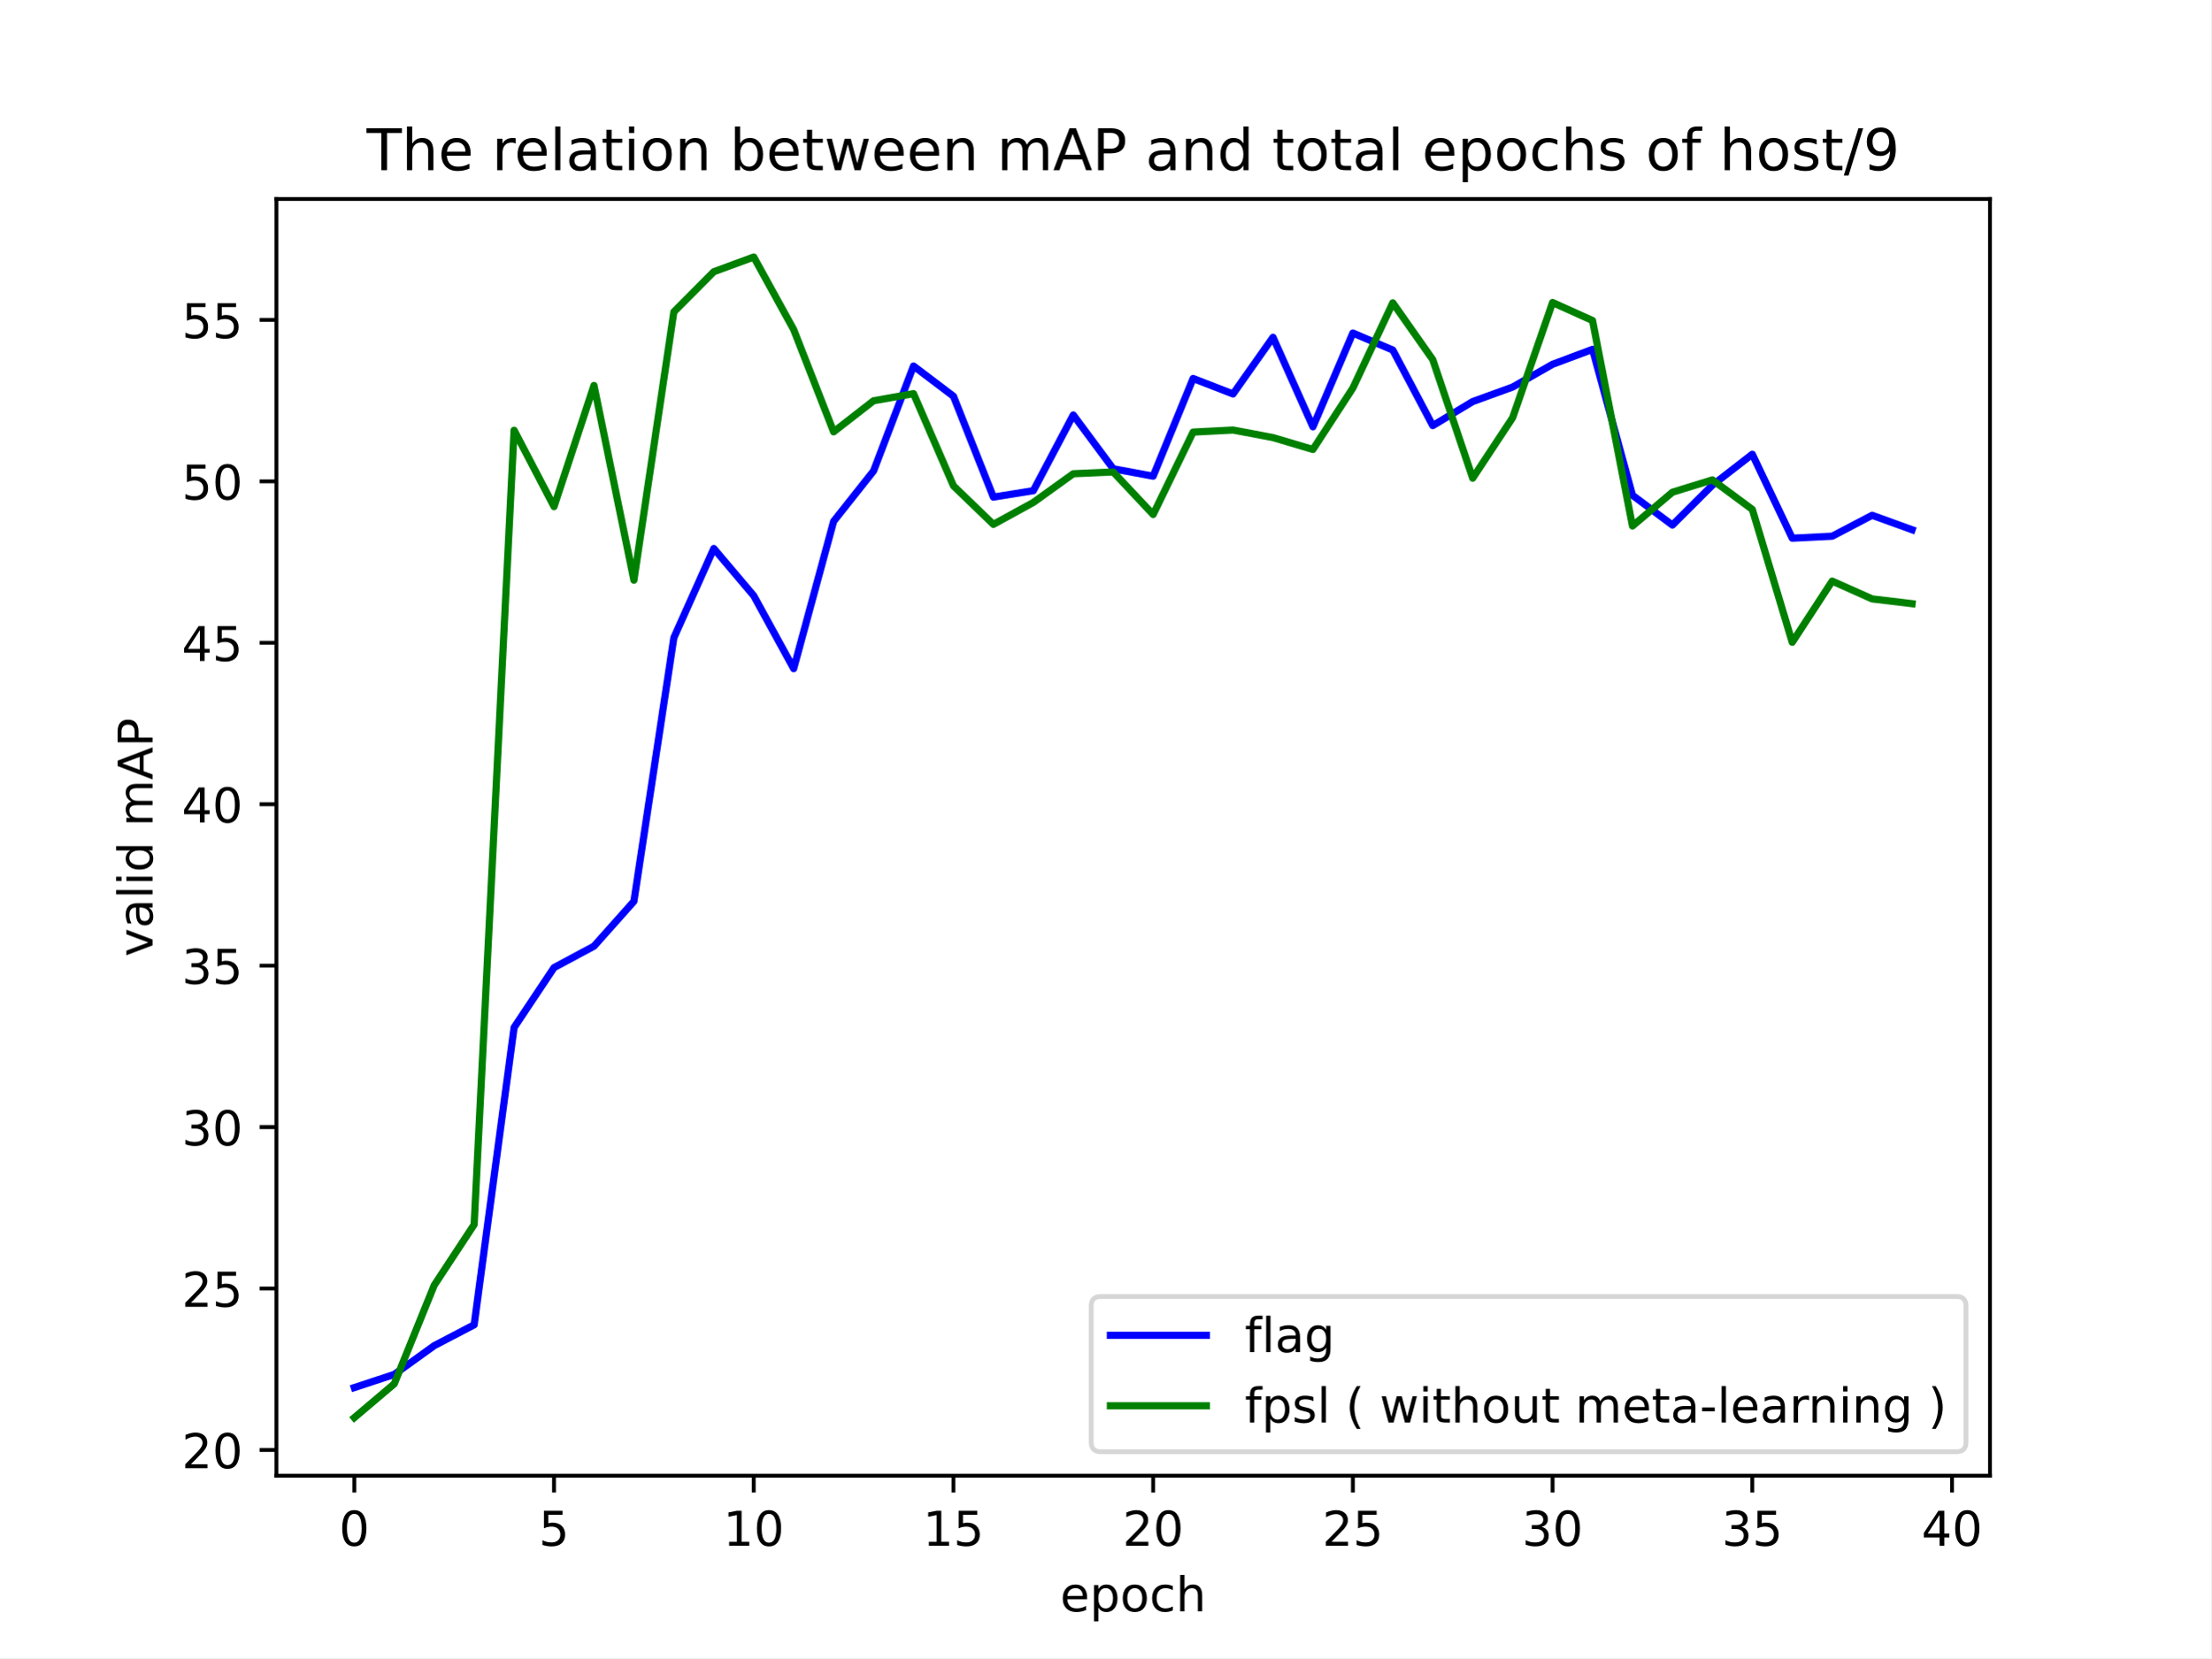
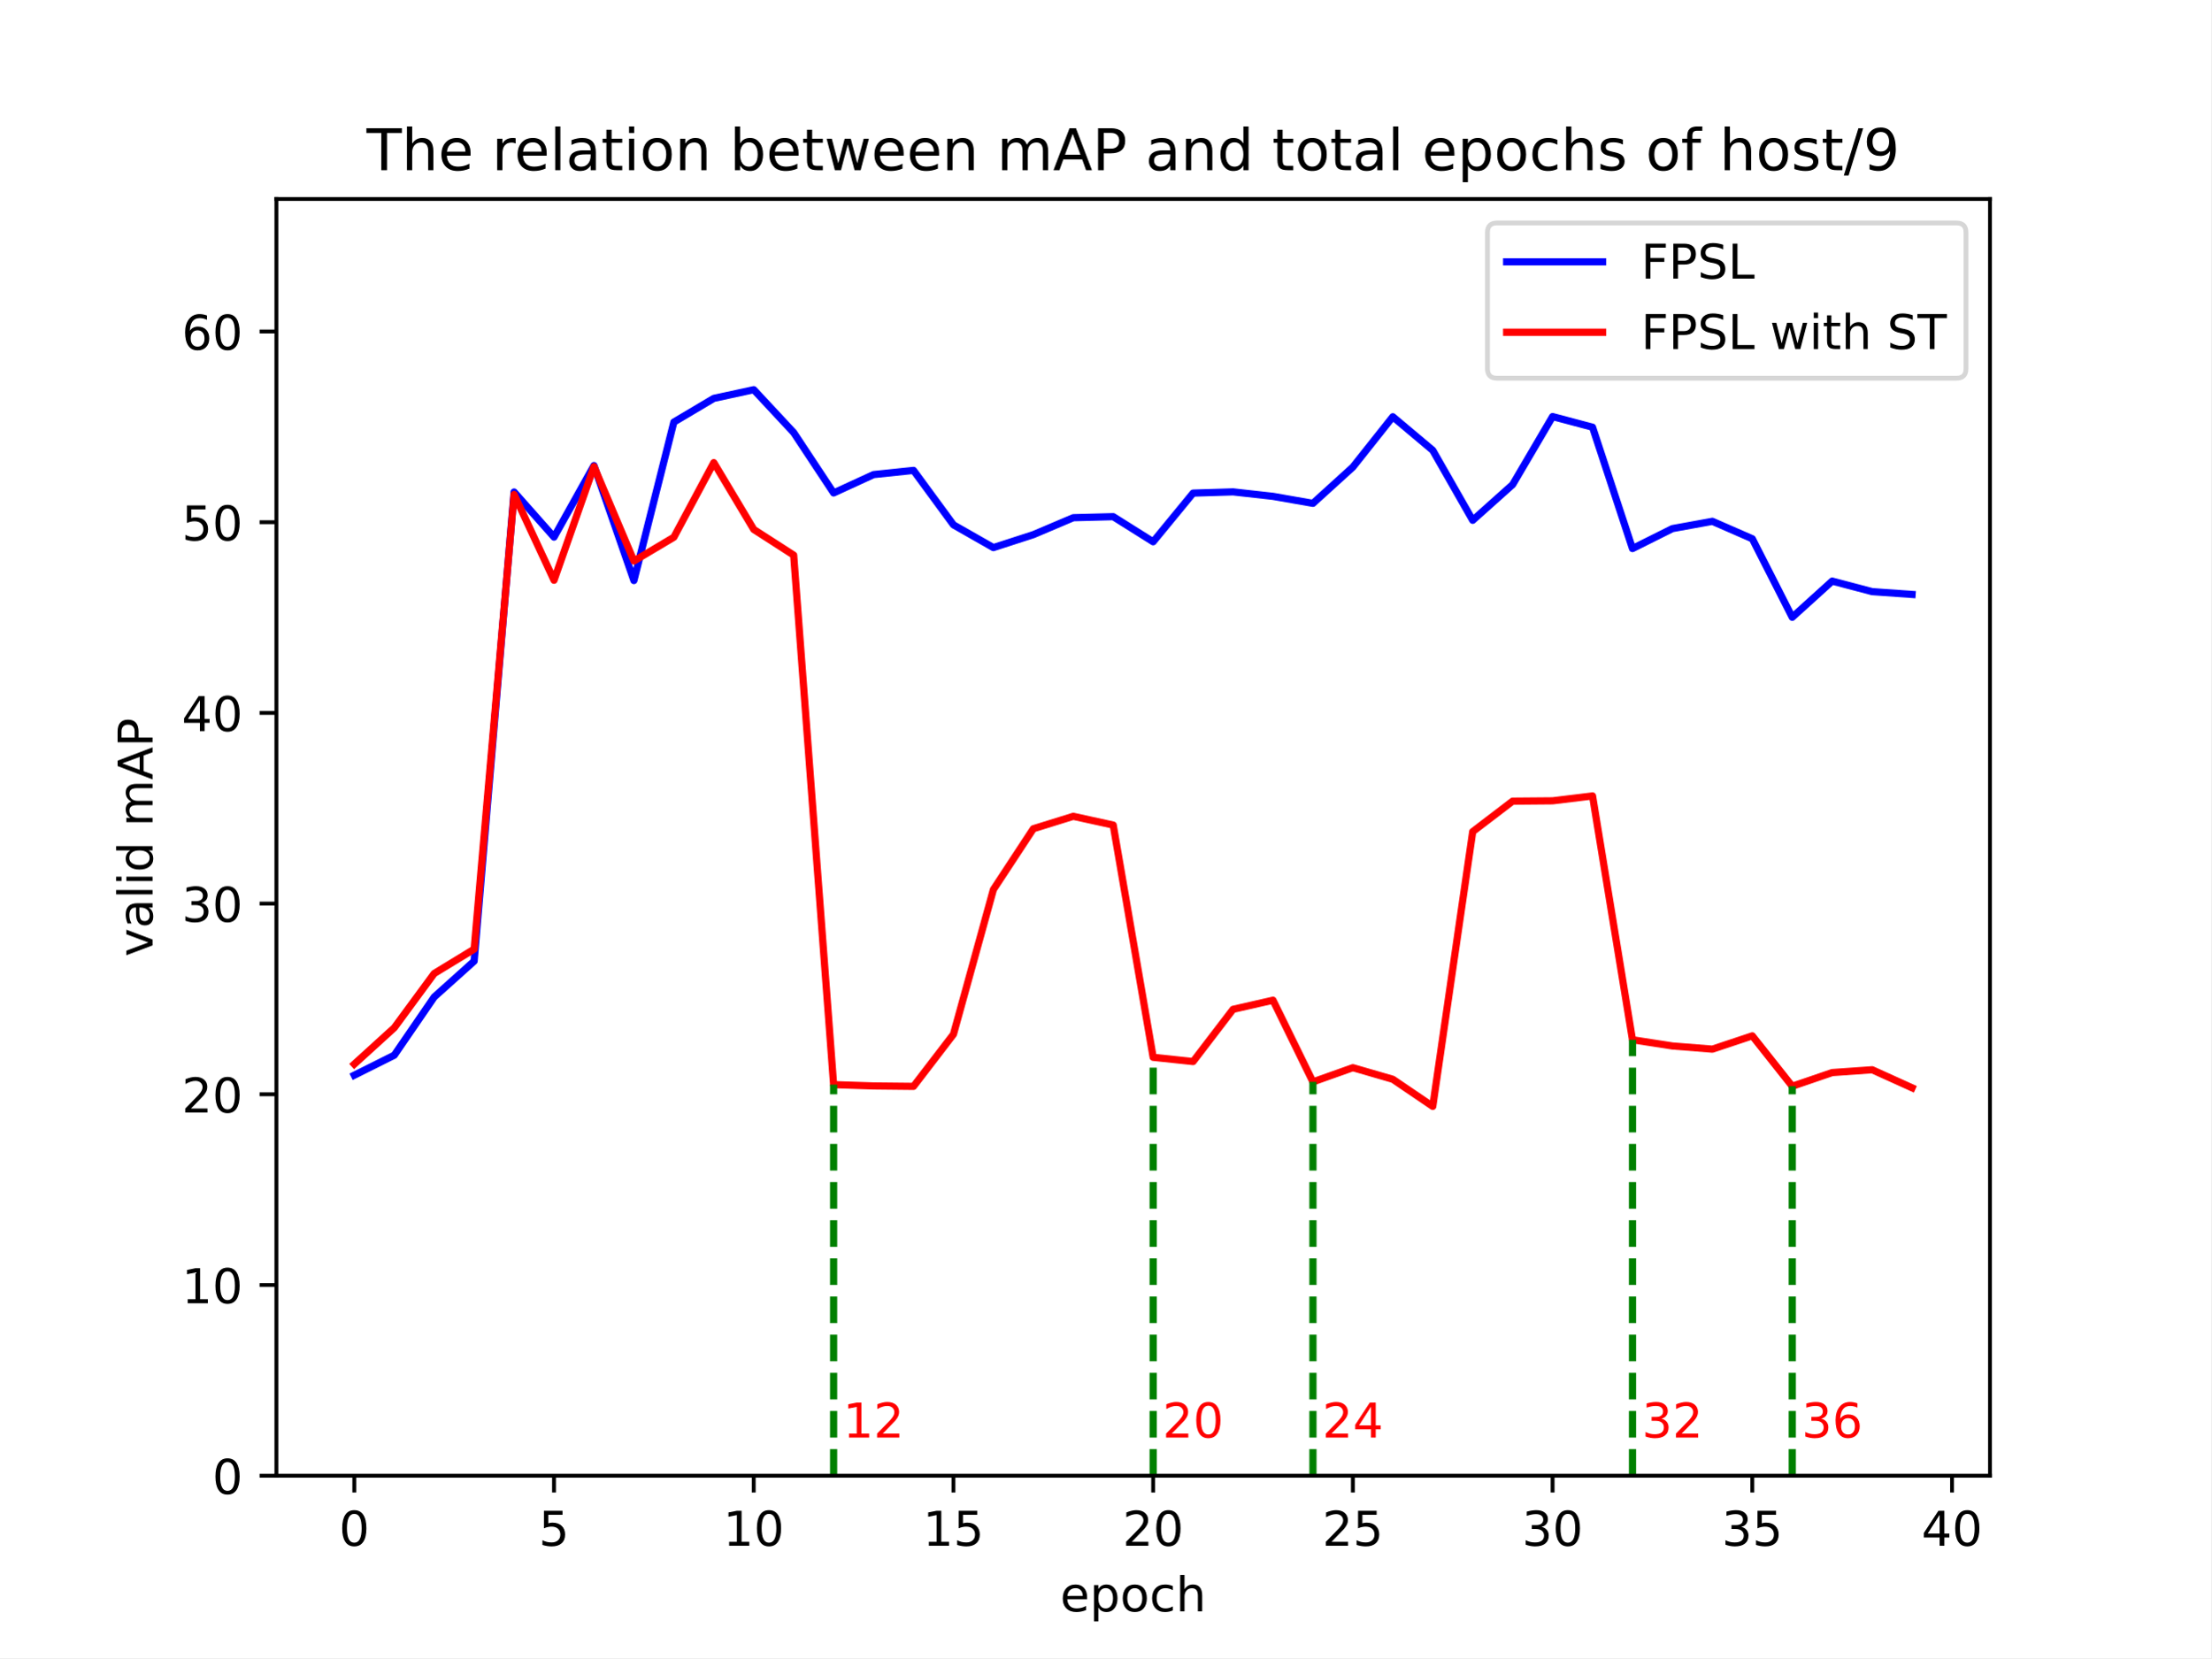
<svg xmlns="http://www.w3.org/2000/svg" xmlns:xlink="http://www.w3.org/1999/xlink" width="460.8pt" height="345.6pt" viewBox="0 0 460.8 345.6" version="1.1">
  <defs>
    <style type="text/css">*{stroke-linejoin: round; stroke-linecap: butt}</style>
  </defs>
  <g id="figure_1">
    <g id="patch_1">
      <path d="M 0 345.6  L 460.8 345.6  L 460.8 0  L 0 0  z " style="fill: #ffffff" />
    </g>
    <g id="axes_1">
      <g id="patch_2">
        <path d="M 57.6 307.584  L 414.72 307.584  L 414.72 41.472  L 57.6 41.472  z " style="fill: #ffffff" />
      </g>
      <g id="matplotlib.axis_1">
        <g id="xtick_1">
          <g id="line2d_1">
            <defs>
-               <path id="mc69b67e7b1" d="M 0 0  L 0 3.5  " style="stroke: #000000; stroke-width: 0.8" />
+               <path id="m67e0d9f62d" d="M 0 0  L 0 3.5  " style="stroke: #000000; stroke-width: 0.8" />
            </defs>
            <g>
-               <use xlink:href="#mc69b67e7b1" x="73.833" y="307.584" style="stroke: #000000; stroke-width: 0.8" />
+               <use xlink:href="#m67e0d9f62d" x="73.833" y="307.584" style="stroke: #000000; stroke-width: 0.8" />
            </g>
          </g>
          <g id="text_1">
            <g transform="translate(70.65148 322.1824) scale(0.1 -0.1)">
              <defs>
                <path id="DejaVuSans-30" d="M 2034 4250  Q 1547 4250 1301 3770  Q 1056 3291 1056 2328  Q 1056 1369 1301 889  Q 1547 409 2034 409  Q 2525 409 2770 889  Q 3016 1369 3016 2328  Q 3016 3291 2770 3770  Q 2525 4250 2034 4250  z M 2034 4750  Q 2819 4750 3233 4129  Q 3647 3509 3647 2328  Q 3647 1150 3233 529  Q 2819 -91 2034 -91  Q 1250 -91 836 529  Q 422 1150 422 2328  Q 422 3509 836 4129  Q 1250 4750 2034 4750  z " transform="scale(0.015625)" />
              </defs>
              <use xlink:href="#DejaVuSans-30" />
            </g>
          </g>
        </g>
        <g id="xtick_2">
          <g id="line2d_2">
            <g>
-               <use xlink:href="#mc69b67e7b1" x="115.455" y="307.584" style="stroke: #000000; stroke-width: 0.8" />
+               <use xlink:href="#m67e0d9f62d" x="115.455" y="307.584" style="stroke: #000000; stroke-width: 0.8" />
            </g>
          </g>
          <g id="text_2">
            <g transform="translate(112.2739 322.1824) scale(0.1 -0.1)">
              <defs>
                <path id="DejaVuSans-35" d="M 691 4666  L 3169 4666  L 3169 4134  L 1269 4134  L 1269 2991  Q 1406 3038 1543 3061  Q 1681 3084 1819 3084  Q 2600 3084 3056 2656  Q 3513 2228 3513 1497  Q 3513 744 3044 326  Q 2575 -91 1722 -91  Q 1428 -91 1123 -41  Q 819 9 494 109  L 494 744  Q 775 591 1075 516  Q 1375 441 1709 441  Q 2250 441 2565 725  Q 2881 1009 2881 1497  Q 2881 1984 2565 2268  Q 2250 2553 1709 2553  Q 1456 2553 1204 2497  Q 953 2441 691 2322  L 691 4666  z " transform="scale(0.015625)" />
              </defs>
              <use xlink:href="#DejaVuSans-35" />
            </g>
          </g>
        </g>
        <g id="xtick_3">
          <g id="line2d_3">
            <g>
-               <use xlink:href="#mc69b67e7b1" x="157.077" y="307.584" style="stroke: #000000; stroke-width: 0.8" />
+               <use xlink:href="#m67e0d9f62d" x="157.077" y="307.584" style="stroke: #000000; stroke-width: 0.8" />
            </g>
          </g>
          <g id="text_3">
            <g transform="translate(150.715 322.1824) scale(0.1 -0.1)">
              <defs>
                <path id="DejaVuSans-31" d="M 794 531  L 1825 531  L 1825 4091  L 703 3866  L 703 4441  L 1819 4666  L 2450 4666  L 2450 531  L 3481 531  L 3481 0  L 794 0  L 794 531  z " transform="scale(0.015625)" />
              </defs>
              <use xlink:href="#DejaVuSans-31" />
              <use xlink:href="#DejaVuSans-30" x="63.623" />
            </g>
          </g>
        </g>
        <g id="xtick_4">
          <g id="line2d_4">
            <g>
-               <use xlink:href="#mc69b67e7b1" x="198.7" y="307.584" style="stroke: #000000; stroke-width: 0.8" />
+               <use xlink:href="#m67e0d9f62d" x="198.7" y="307.584" style="stroke: #000000; stroke-width: 0.8" />
            </g>
          </g>
          <g id="text_4">
            <g transform="translate(192.3374 322.1824) scale(0.1 -0.1)">
              <use xlink:href="#DejaVuSans-31" />
              <use xlink:href="#DejaVuSans-35" x="63.623" />
            </g>
          </g>
        </g>
        <g id="xtick_5">
          <g id="line2d_5">
            <g>
-               <use xlink:href="#mc69b67e7b1" x="240.322" y="307.584" style="stroke: #000000; stroke-width: 0.8" />
+               <use xlink:href="#m67e0d9f62d" x="240.322" y="307.584" style="stroke: #000000; stroke-width: 0.8" />
            </g>
          </g>
          <g id="text_5">
            <g transform="translate(233.9597 322.1824) scale(0.1 -0.1)">
              <defs>
                <path id="DejaVuSans-32" d="M 1228 531  L 3431 531  L 3431 0  L 469 0  L 469 531  Q 828 903 1448 1529  Q 2069 2156 2228 2338  Q 2531 2678 2651 2914  Q 2772 3150 2772 3378  Q 2772 3750 2511 3984  Q 2250 4219 1831 4219  Q 1534 4219 1204 4116  Q 875 4013 500 3803  L 500 4441  Q 881 4594 1212 4672  Q 1544 4750 1819 4750  Q 2544 4750 2975 4387  Q 3406 4025 3406 3419  Q 3406 3131 3298 2873  Q 3191 2616 2906 2266  Q 2828 2175 2409 1742  Q 1991 1309 1228 531  z " transform="scale(0.015625)" />
              </defs>
              <use xlink:href="#DejaVuSans-32" />
              <use xlink:href="#DejaVuSans-30" x="63.623" />
            </g>
          </g>
        </g>
        <g id="xtick_6">
          <g id="line2d_6">
            <g>
-               <use xlink:href="#mc69b67e7b1" x="281.945" y="307.584" style="stroke: #000000; stroke-width: 0.8" />
+               <use xlink:href="#m67e0d9f62d" x="281.945" y="307.584" style="stroke: #000000; stroke-width: 0.8" />
            </g>
          </g>
          <g id="text_6">
            <g transform="translate(275.5821 322.1824) scale(0.1 -0.1)">
              <use xlink:href="#DejaVuSans-32" />
              <use xlink:href="#DejaVuSans-35" x="63.623" />
            </g>
          </g>
        </g>
        <g id="xtick_7">
          <g id="line2d_7">
            <g>
-               <use xlink:href="#mc69b67e7b1" x="323.567" y="307.584" style="stroke: #000000; stroke-width: 0.8" />
+               <use xlink:href="#m67e0d9f62d" x="323.567" y="307.584" style="stroke: #000000; stroke-width: 0.8" />
            </g>
          </g>
          <g id="text_7">
            <g transform="translate(317.2045 322.1824) scale(0.1 -0.1)">
              <defs>
                <path id="DejaVuSans-33" d="M 2597 2516  Q 3050 2419 3304 2112  Q 3559 1806 3559 1356  Q 3559 666 3084 287  Q 2609 -91 1734 -91  Q 1441 -91 1130 -33  Q 819 25 488 141  L 488 750  Q 750 597 1062 519  Q 1375 441 1716 441  Q 2309 441 2620 675  Q 2931 909 2931 1356  Q 2931 1769 2642 2001  Q 2353 2234 1838 2234  L 1294 2234  L 1294 2753  L 1863 2753  Q 2328 2753 2575 2939  Q 2822 3125 2822 3475  Q 2822 3834 2567 4026  Q 2313 4219 1838 4219  Q 1578 4219 1281 4162  Q 984 4106 628 3988  L 628 4550  Q 988 4650 1302 4700  Q 1616 4750 1894 4750  Q 2613 4750 3031 4423  Q 3450 4097 3450 3541  Q 3450 3153 3228 2886  Q 3006 2619 2597 2516  z " transform="scale(0.015625)" />
              </defs>
              <use xlink:href="#DejaVuSans-33" />
              <use xlink:href="#DejaVuSans-30" x="63.623" />
            </g>
          </g>
        </g>
        <g id="xtick_8">
          <g id="line2d_8">
            <g>
-               <use xlink:href="#mc69b67e7b1" x="365.189" y="307.584" style="stroke: #000000; stroke-width: 0.8" />
+               <use xlink:href="#m67e0d9f62d" x="365.189" y="307.584" style="stroke: #000000; stroke-width: 0.8" />
            </g>
          </g>
          <g id="text_8">
            <g transform="translate(358.8269 322.1824) scale(0.1 -0.1)">
              <use xlink:href="#DejaVuSans-33" />
              <use xlink:href="#DejaVuSans-35" x="63.623" />
            </g>
          </g>
        </g>
        <g id="xtick_9">
          <g id="line2d_9">
            <g>
-               <use xlink:href="#mc69b67e7b1" x="406.812" y="307.584" style="stroke: #000000; stroke-width: 0.8" />
+               <use xlink:href="#m67e0d9f62d" x="406.812" y="307.584" style="stroke: #000000; stroke-width: 0.8" />
            </g>
          </g>
          <g id="text_9">
            <g transform="translate(400.4492 322.1824) scale(0.1 -0.1)">
              <defs>
                <path id="DejaVuSans-34" d="M 2419 4116  L 825 1625  L 2419 1625  L 2419 4116  z M 2253 4666  L 3047 4666  L 3047 1625  L 3713 1625  L 3713 1100  L 3047 1100  L 3047 0  L 2419 0  L 2419 1100  L 313 1100  L 313 1709  L 2253 4666  z " transform="scale(0.015625)" />
              </defs>
              <use xlink:href="#DejaVuSans-34" />
              <use xlink:href="#DejaVuSans-30" x="63.623" />
            </g>
          </g>
        </g>
        <g id="text_10">
          <g transform="translate(220.9319 335.8606) scale(0.1 -0.1)">
            <defs>
              <path id="DejaVuSans-65" d="M 3597 1894  L 3597 1613  L 953 1613  Q 991 1019 1311 708  Q 1631 397 2203 397  Q 2534 397 2845 478  Q 3156 559 3463 722  L 3463 178  Q 3153 47 2828 -22  Q 2503 -91 2169 -91  Q 1331 -91 842 396  Q 353 884 353 1716  Q 353 2575 817 3079  Q 1281 3584 2069 3584  Q 2775 3584 3186 3129  Q 3597 2675 3597 1894  z M 3022 2063  Q 3016 2534 2758 2815  Q 2500 3097 2075 3097  Q 1594 3097 1305 2825  Q 1016 2553 972 2059  L 3022 2063  z " transform="scale(0.015625)" />
              <path id="DejaVuSans-70" d="M 1159 525  L 1159 -1331  L 581 -1331  L 581 3500  L 1159 3500  L 1159 2969  Q 1341 3281 1617 3432  Q 1894 3584 2278 3584  Q 2916 3584 3314 3078  Q 3713 2572 3713 1747  Q 3713 922 3314 415  Q 2916 -91 2278 -91  Q 1894 -91 1617 61  Q 1341 213 1159 525  z M 3116 1747  Q 3116 2381 2855 2742  Q 2594 3103 2138 3103  Q 1681 3103 1420 2742  Q 1159 2381 1159 1747  Q 1159 1113 1420 752  Q 1681 391 2138 391  Q 2594 391 2855 752  Q 3116 1113 3116 1747  z " transform="scale(0.015625)" />
              <path id="DejaVuSans-6f" d="M 1959 3097  Q 1497 3097 1228 2736  Q 959 2375 959 1747  Q 959 1119 1226 758  Q 1494 397 1959 397  Q 2419 397 2687 759  Q 2956 1122 2956 1747  Q 2956 2369 2687 2733  Q 2419 3097 1959 3097  z M 1959 3584  Q 2709 3584 3137 3096  Q 3566 2609 3566 1747  Q 3566 888 3137 398  Q 2709 -91 1959 -91  Q 1206 -91 779 398  Q 353 888 353 1747  Q 353 2609 779 3096  Q 1206 3584 1959 3584  z " transform="scale(0.015625)" />
              <path id="DejaVuSans-63" d="M 3122 3366  L 3122 2828  Q 2878 2963 2633 3030  Q 2388 3097 2138 3097  Q 1578 3097 1268 2742  Q 959 2388 959 1747  Q 959 1106 1268 751  Q 1578 397 2138 397  Q 2388 397 2633 464  Q 2878 531 3122 666  L 3122 134  Q 2881 22 2623 -34  Q 2366 -91 2075 -91  Q 1284 -91 818 406  Q 353 903 353 1747  Q 353 2603 823 3093  Q 1294 3584 2113 3584  Q 2378 3584 2631 3529  Q 2884 3475 3122 3366  z " transform="scale(0.015625)" />
              <path id="DejaVuSans-68" d="M 3513 2113  L 3513 0  L 2938 0  L 2938 2094  Q 2938 2591 2744 2837  Q 2550 3084 2163 3084  Q 1697 3084 1428 2787  Q 1159 2491 1159 1978  L 1159 0  L 581 0  L 581 4863  L 1159 4863  L 1159 2956  Q 1366 3272 1645 3428  Q 1925 3584 2291 3584  Q 2894 3584 3203 3211  Q 3513 2838 3513 2113  z " transform="scale(0.015625)" />
            </defs>
            <use xlink:href="#DejaVuSans-65" />
            <use xlink:href="#DejaVuSans-70" x="61.523" />
            <use xlink:href="#DejaVuSans-6f" x="125" />
            <use xlink:href="#DejaVuSans-63" x="186.182" />
            <use xlink:href="#DejaVuSans-68" x="241.162" />
          </g>
        </g>
      </g>
      <g id="matplotlib.axis_2">
        <g id="ytick_1">
          <g id="line2d_10">
            <defs>
-               <path id="mb74176e885" d="M 0 0  L -3.5 0  " style="stroke: #000000; stroke-width: 0.8" />
+               <path id="mbf04da2de9" d="M 0 0  L -3.5 0  " style="stroke: #000000; stroke-width: 0.8" />
            </defs>
            <g>
-               <use xlink:href="#mb74176e885" x="57.6" y="302.222" style="stroke: #000000; stroke-width: 0.8" />
+               <use xlink:href="#mbf04da2de9" x="57.6" y="307.584" style="stroke: #000000; stroke-width: 0.8" />
            </g>
          </g>
          <g id="text_11">
-             <g transform="translate(37.875 306.021) scale(0.1 -0.1)">
-               <use xlink:href="#DejaVuSans-32" />
-               <use xlink:href="#DejaVuSans-30" x="63.623" />
+             <g transform="translate(44.2375 311.3832) scale(0.1 -0.1)">
+               <use xlink:href="#DejaVuSans-30" />
            </g>
          </g>
        </g>
        <g id="ytick_2">
          <g id="line2d_11">
            <g>
-               <use xlink:href="#mb74176e885" x="57.6" y="268.572" style="stroke: #000000; stroke-width: 0.8" />
+               <use xlink:href="#mbf04da2de9" x="57.6" y="267.834" style="stroke: #000000; stroke-width: 0.8" />
            </g>
          </g>
          <g id="text_12">
-             <g transform="translate(37.875 272.371) scale(0.1 -0.1)">
-               <use xlink:href="#DejaVuSans-32" />
-               <use xlink:href="#DejaVuSans-35" x="63.623" />
+             <g transform="translate(37.875 271.6336) scale(0.1 -0.1)">
+               <use xlink:href="#DejaVuSans-31" />
+               <use xlink:href="#DejaVuSans-30" x="63.623" />
            </g>
          </g>
        </g>
        <g id="ytick_3">
          <g id="line2d_12">
            <g>
-               <use xlink:href="#mb74176e885" x="57.6" y="234.922" style="stroke: #000000; stroke-width: 0.8" />
+               <use xlink:href="#mbf04da2de9" x="57.6" y="228.085" style="stroke: #000000; stroke-width: 0.8" />
            </g>
          </g>
          <g id="text_13">
-             <g transform="translate(37.875 238.721) scale(0.1 -0.1)">
-               <use xlink:href="#DejaVuSans-33" />
+             <g transform="translate(37.875 231.884) scale(0.1 -0.1)">
+               <use xlink:href="#DejaVuSans-32" />
              <use xlink:href="#DejaVuSans-30" x="63.623" />
            </g>
          </g>
        </g>
        <g id="ytick_4">
          <g id="line2d_13">
            <g>
-               <use xlink:href="#mb74176e885" x="57.6" y="201.272" style="stroke: #000000; stroke-width: 0.8" />
+               <use xlink:href="#mbf04da2de9" x="57.6" y="188.335" style="stroke: #000000; stroke-width: 0.8" />
            </g>
          </g>
          <g id="text_14">
-             <g transform="translate(37.875 205.0709) scale(0.1 -0.1)">
+             <g transform="translate(37.875 192.1344) scale(0.1 -0.1)">
              <use xlink:href="#DejaVuSans-33" />
-               <use xlink:href="#DejaVuSans-35" x="63.623" />
+               <use xlink:href="#DejaVuSans-30" x="63.623" />
            </g>
          </g>
        </g>
        <g id="ytick_5">
          <g id="line2d_14">
            <g>
-               <use xlink:href="#mb74176e885" x="57.6" y="167.622" style="stroke: #000000; stroke-width: 0.8" />
+               <use xlink:href="#mbf04da2de9" x="57.6" y="148.586" style="stroke: #000000; stroke-width: 0.8" />
            </g>
          </g>
          <g id="text_15">
-             <g transform="translate(37.875 171.4209) scale(0.1 -0.1)">
+             <g transform="translate(37.875 152.3847) scale(0.1 -0.1)">
              <use xlink:href="#DejaVuSans-34" />
              <use xlink:href="#DejaVuSans-30" x="63.623" />
            </g>
          </g>
        </g>
        <g id="ytick_6">
          <g id="line2d_15">
            <g>
-               <use xlink:href="#mb74176e885" x="57.6" y="133.972" style="stroke: #000000; stroke-width: 0.8" />
+               <use xlink:href="#mbf04da2de9" x="57.6" y="108.836" style="stroke: #000000; stroke-width: 0.8" />
            </g>
          </g>
          <g id="text_16">
-             <g transform="translate(37.875 137.7709) scale(0.1 -0.1)">
-               <use xlink:href="#DejaVuSans-34" />
-               <use xlink:href="#DejaVuSans-35" x="63.623" />
+             <g transform="translate(37.875 112.6351) scale(0.1 -0.1)">
+               <use xlink:href="#DejaVuSans-35" />
+               <use xlink:href="#DejaVuSans-30" x="63.623" />
            </g>
          </g>
        </g>
        <g id="ytick_7">
          <g id="line2d_16">
            <g>
-               <use xlink:href="#mb74176e885" x="57.6" y="100.322" style="stroke: #000000; stroke-width: 0.8" />
+               <use xlink:href="#mbf04da2de9" x="57.6" y="69.086" style="stroke: #000000; stroke-width: 0.8" />
            </g>
          </g>
          <g id="text_17">
-             <g transform="translate(37.875 104.1209) scale(0.1 -0.1)">
-               <use xlink:href="#DejaVuSans-35" />
-               <use xlink:href="#DejaVuSans-30" x="63.623" />
-             </g>
-           </g>
-         </g>
-         <g id="ytick_8">
-           <g id="line2d_17">
-             <g>
-               <use xlink:href="#mb74176e885" x="57.6" y="66.672" style="stroke: #000000; stroke-width: 0.8" />
-             </g>
-           </g>
-           <g id="text_18">
-             <g transform="translate(37.875 70.47088) scale(0.1 -0.1)">
-               <use xlink:href="#DejaVuSans-35" />
-               <use xlink:href="#DejaVuSans-35" x="63.623" />
-             </g>
-           </g>
-         </g>
-         <g id="text_19">
+             <g transform="translate(37.875 72.88549) scale(0.1 -0.1)">
+               <defs>
+                 <path id="DejaVuSans-36" d="M 2113 2584  Q 1688 2584 1439 2293  Q 1191 2003 1191 1497  Q 1191 994 1439 701  Q 1688 409 2113 409  Q 2538 409 2786 701  Q 3034 994 3034 1497  Q 3034 2003 2786 2293  Q 2538 2584 2113 2584  z M 3366 4563  L 3366 3988  Q 3128 4100 2886 4159  Q 2644 4219 2406 4219  Q 1781 4219 1451 3797  Q 1122 3375 1075 2522  Q 1259 2794 1537 2939  Q 1816 3084 2150 3084  Q 2853 3084 3261 2657  Q 3669 2231 3669 1497  Q 3669 778 3244 343  Q 2819 -91 2113 -91  Q 1303 -91 875 529  Q 447 1150 447 2328  Q 447 3434 972 4092  Q 1497 4750 2381 4750  Q 2619 4750 2861 4703  Q 3103 4656 3366 4563  z " transform="scale(0.015625)" />
+               </defs>
+               <use xlink:href="#DejaVuSans-36" />
+               <use xlink:href="#DejaVuSans-30" x="63.623" />
+             </g>
+           </g>
+         </g>
+         <g id="text_18">
          <g transform="translate(31.79531 199.3983) rotate(-90) scale(0.1 -0.1)">
            <defs>
              <path id="DejaVuSans-76" d="M 191 3500  L 800 3500  L 1894 563  L 2988 3500  L 3597 3500  L 2284 0  L 1503 0  L 191 3500  z " transform="scale(0.015625)" />
              <path id="DejaVuSans-61" d="M 2194 1759  Q 1497 1759 1228 1600  Q 959 1441 959 1056  Q 959 750 1161 570  Q 1363 391 1709 391  Q 2188 391 2477 730  Q 2766 1069 2766 1631  L 2766 1759  L 2194 1759  z M 3341 1997  L 3341 0  L 2766 0  L 2766 531  Q 2569 213 2275 61  Q 1981 -91 1556 -91  Q 1019 -91 701 211  Q 384 513 384 1019  Q 384 1609 779 1909  Q 1175 2209 1959 2209  L 2766 2209  L 2766 2266  Q 2766 2663 2505 2880  Q 2244 3097 1772 3097  Q 1472 3097 1187 3025  Q 903 2953 641 2809  L 641 3341  Q 956 3463 1253 3523  Q 1550 3584 1831 3584  Q 2591 3584 2966 3190  Q 3341 2797 3341 1997  z " transform="scale(0.015625)" />
              <path id="DejaVuSans-6c" d="M 603 4863  L 1178 4863  L 1178 0  L 603 0  L 603 4863  z " transform="scale(0.015625)" />
              <path id="DejaVuSans-69" d="M 603 3500  L 1178 3500  L 1178 0  L 603 0  L 603 3500  z M 603 4863  L 1178 4863  L 1178 4134  L 603 4134  L 603 4863  z " transform="scale(0.015625)" />
              <path id="DejaVuSans-64" d="M 2906 2969  L 2906 4863  L 3481 4863  L 3481 0  L 2906 0  L 2906 525  Q 2725 213 2448 61  Q 2172 -91 1784 -91  Q 1150 -91 751 415  Q 353 922 353 1747  Q 353 2572 751 3078  Q 1150 3584 1784 3584  Q 2172 3584 2448 3432  Q 2725 3281 2906 2969  z M 947 1747  Q 947 1113 1208 752  Q 1469 391 1925 391  Q 2381 391 2643 752  Q 2906 1113 2906 1747  Q 2906 2381 2643 2742  Q 2381 3103 1925 3103  Q 1469 3103 1208 2742  Q 947 2381 947 1747  z " transform="scale(0.015625)" />
              <path id="DejaVuSans-20" transform="scale(0.015625)" />
              <path id="DejaVuSans-6d" d="M 3328 2828  Q 3544 3216 3844 3400  Q 4144 3584 4550 3584  Q 5097 3584 5394 3201  Q 5691 2819 5691 2113  L 5691 0  L 5113 0  L 5113 2094  Q 5113 2597 4934 2840  Q 4756 3084 4391 3084  Q 3944 3084 3684 2787  Q 3425 2491 3425 1978  L 3425 0  L 2847 0  L 2847 2094  Q 2847 2600 2669 2842  Q 2491 3084 2119 3084  Q 1678 3084 1418 2786  Q 1159 2488 1159 1978  L 1159 0  L 581 0  L 581 3500  L 1159 3500  L 1159 2956  Q 1356 3278 1631 3431  Q 1906 3584 2284 3584  Q 2666 3584 2933 3390  Q 3200 3197 3328 2828  z " transform="scale(0.015625)" />
              <path id="DejaVuSans-41" d="M 2188 4044  L 1331 1722  L 3047 1722  L 2188 4044  z M 1831 4666  L 2547 4666  L 4325 0  L 3669 0  L 3244 1197  L 1141 1197  L 716 0  L 50 0  L 1831 4666  z " transform="scale(0.015625)" />
              <path id="DejaVuSans-50" d="M 1259 4147  L 1259 2394  L 2053 2394  Q 2494 2394 2734 2622  Q 2975 2850 2975 3272  Q 2975 3691 2734 3919  Q 2494 4147 2053 4147  L 1259 4147  z M 628 4666  L 2053 4666  Q 2838 4666 3239 4311  Q 3641 3956 3641 3272  Q 3641 2581 3239 2228  Q 2838 1875 2053 1875  L 1259 1875  L 1259 0  L 628 0  L 628 4666  z " transform="scale(0.015625)" />
            </defs>
            <use xlink:href="#DejaVuSans-76" />
            <use xlink:href="#DejaVuSans-61" x="59.18" />
            <use xlink:href="#DejaVuSans-6c" x="120.459" />
            <use xlink:href="#DejaVuSans-69" x="148.242" />
            <use xlink:href="#DejaVuSans-64" x="176.025" />
            <use xlink:href="#DejaVuSans-20" x="239.502" />
            <use xlink:href="#DejaVuSans-6d" x="271.289" />
            <use xlink:href="#DejaVuSans-41" x="368.701" />
            <use xlink:href="#DejaVuSans-50" x="437.109" />
          </g>
        </g>
      </g>
+       <g id="line2d_17">
+         <path d="M 73.833 224.108  L 82.157 219.943  L 90.482 207.811  L 98.806 200.335  L 107.131 102.546  L 115.455 111.945  L 123.78 97.033  L 132.104 121.004  L 140.429 87.977  L 148.753 83.031  L 157.077 81.222  L 165.402 90.157  L 173.726 102.742  L 182.051 98.915  L 190.375 98.041  L 198.7 109.391  L 207.024 114.132  L 215.349 111.435  L 223.673 107.902  L 231.998 107.686  L 240.322 112.918  L 248.647 102.776  L 256.971 102.518  L 265.296 103.45  L 273.62 104.912  L 281.945 97.352  L 290.269 86.861  L 298.594 93.856  L 306.918 108.445  L 315.243 101  L 323.567 86.823  L 331.891 89.037  L 340.216 114.333  L 348.54 110.173  L 356.865 108.657  L 365.189 112.293  L 373.514 128.652  L 381.838 121.118  L 390.163 123.311  L 398.487 123.899  " clip-path="url(#p165c74dbfa)" style="fill: none; stroke: #0000ff; stroke-width: 1.5; stroke-linecap: square" />
+       </g>
      <g id="line2d_18">
-         <path d="M 73.833 289.222  L 82.157 286.477  L 90.482 280.488  L 98.806 276.139  L 107.131 214.169  L 115.455 201.682  L 123.78 197.218  L 132.104 187.867  L 140.429 132.92  L 148.753 114.328  L 157.077 124.168  L 165.402 139.36  L 173.726 108.659  L 182.051 98.157  L 190.375 76.282  L 198.7 82.583  L 207.024 103.61  L 215.349 102.271  L 223.673 86.488  L 231.998 97.705  L 240.322 99.244  L 248.647 78.884  L 256.971 82.107  L 265.296 70.297  L 273.62 88.962  L 281.945 69.411  L 290.269 72.954  L 298.594 88.708  L 306.918 83.689  L 315.243 80.669  L 323.567 75.922  L 331.891 72.807  L 340.216 103.223  L 348.54 109.432  L 356.865 101.129  L 365.189 94.673  L 373.514 112.172  L 381.838 111.756  L 390.163 107.399  L 398.487 110.409  " clip-path="url(#pe94eba2c86)" style="fill: none; stroke: #0000ff; stroke-width: 1.5; stroke-linecap: square" />
-       </g>
-       <g id="line2d_19">
-         <path d="M 73.833 295.488  L 82.157 288.437  L 90.482 267.897  L 98.806 255.239  L 107.131 89.673  L 115.455 105.586  L 123.78 80.338  L 132.104 120.924  L 140.429 65.005  L 148.753 56.631  L 157.077 53.568  L 165.402 68.697  L 173.726 90.003  L 182.051 83.525  L 190.375 82.044  L 198.7 101.261  L 207.024 109.288  L 215.349 104.722  L 223.673 98.74  L 231.998 98.375  L 240.322 107.233  L 248.647 90.061  L 256.971 89.625  L 265.296 91.202  L 273.62 93.679  L 281.945 80.878  L 290.269 63.116  L 298.594 74.959  L 306.918 99.661  L 315.243 87.054  L 323.567 63.051  L 331.891 66.8  L 340.216 109.629  L 348.54 102.586  L 356.865 100.018  L 365.189 106.175  L 373.514 133.873  L 381.838 121.117  L 390.163 124.829  L 398.487 125.825  " clip-path="url(#pe94eba2c86)" style="fill: none; stroke: #008000; stroke-width: 1.5; stroke-linecap: square" />
+         <path d="M 73.833 221.797  L 82.157 214.225  L 90.482 202.906  L 98.806 197.836  L 107.131 103.058  L 115.455 120.94  L 123.78 97.237  L 132.104 116.929  L 140.429 111.973  L 148.753 96.423  L 157.077 110.346  L 165.402 115.706  L 173.726 226.073  L 182.051 226.345  L 190.375 226.436  L 198.7 215.58  L 207.024 185.411  L 215.349 172.732  L 223.673 170.144  L 231.998 171.968  L 240.322 220.378  L 248.647 221.261  L 256.971 210.376  L 265.296 208.477  L 273.62 225.499  L 281.945 222.54  L 290.269 224.957  L 298.594 230.61  L 306.918 173.341  L 315.243 166.983  L 323.567 166.911  L 331.891 165.899  L 340.216 216.723  L 348.54 218.014  L 356.865 218.676  L 365.189 215.904  L 373.514 226.407  L 381.838 223.559  L 390.163 222.971  L 398.487 226.739  " clip-path="url(#p165c74dbfa)" style="fill: none; stroke: #ff0000; stroke-width: 1.5; stroke-linecap: square" />
+       </g>
+       <g id="LineCollection_1">
+         <path d="M 173.726 307.584  L 173.726 226.073  " clip-path="url(#p165c74dbfa)" style="fill: none; stroke-dasharray: 5.55,2.4; stroke-dashoffset: 0; stroke: #008000; stroke-width: 1.5" />
+         <path d="M 240.322 307.584  L 240.322 220.378  " clip-path="url(#p165c74dbfa)" style="fill: none; stroke-dasharray: 5.55,2.4; stroke-dashoffset: 0; stroke: #008000; stroke-width: 1.5" />
+         <path d="M 273.62 307.584  L 273.62 225.499  " clip-path="url(#p165c74dbfa)" style="fill: none; stroke-dasharray: 5.55,2.4; stroke-dashoffset: 0; stroke: #008000; stroke-width: 1.5" />
+         <path d="M 340.216 307.584  L 340.216 216.723  " clip-path="url(#p165c74dbfa)" style="fill: none; stroke-dasharray: 5.55,2.4; stroke-dashoffset: 0; stroke: #008000; stroke-width: 1.5" />
+         <path d="M 373.514 307.584  L 373.514 226.407  " clip-path="url(#p165c74dbfa)" style="fill: none; stroke-dasharray: 5.55,2.4; stroke-dashoffset: 0; stroke: #008000; stroke-width: 1.5" />
      </g>
      <g id="patch_3">
        <path d="M 57.6 307.584  L 57.6 41.472  " style="fill: none; stroke: #000000; stroke-width: 0.8; stroke-linejoin: miter; stroke-linecap: square" />
      </g>
      <g id="patch_4">
        <path d="M 414.72 307.584  L 414.72 41.472  " style="fill: none; stroke: #000000; stroke-width: 0.8; stroke-linejoin: miter; stroke-linecap: square" />
      </g>
      <g id="patch_5">
        <path d="M 57.6 307.584  L 414.72 307.584  " style="fill: none; stroke: #000000; stroke-width: 0.8; stroke-linejoin: miter; stroke-linecap: square" />
      </g>
      <g id="patch_6">
        <path d="M 57.6 41.472  L 414.72 41.472  " style="fill: none; stroke: #000000; stroke-width: 0.8; stroke-linejoin: miter; stroke-linecap: square" />
      </g>
+       <g id="text_19">
+         <g style="fill: #ff0000" transform="translate(175.6884 299.6341) scale(0.1 -0.1)">
+           <use xlink:href="#DejaVuSans-31" />
+           <use xlink:href="#DejaVuSans-32" x="63.623" />
+         </g>
+       </g>
      <g id="text_20">
+         <g style="fill: #ff0000" transform="translate(242.2842 299.6341) scale(0.1 -0.1)">
+           <use xlink:href="#DejaVuSans-32" />
+           <use xlink:href="#DejaVuSans-30" x="63.623" />
+         </g>
+       </g>
+       <g id="text_21">
+         <g style="fill: #ff0000" transform="translate(275.5821 299.6341) scale(0.1 -0.1)">
+           <use xlink:href="#DejaVuSans-32" />
+           <use xlink:href="#DejaVuSans-34" x="63.623" />
+         </g>
+       </g>
+       <g id="text_22">
+         <g style="fill: #ff0000" transform="translate(342.1779 299.6341) scale(0.1 -0.1)">
+           <use xlink:href="#DejaVuSans-33" />
+           <use xlink:href="#DejaVuSans-32" x="63.623" />
+         </g>
+       </g>
+       <g id="text_23">
+         <g style="fill: #ff0000" transform="translate(375.4758 299.6341) scale(0.1 -0.1)">
+           <use xlink:href="#DejaVuSans-33" />
+           <use xlink:href="#DejaVuSans-36" x="63.623" />
+         </g>
+       </g>
+       <g id="text_24">
        <g transform="translate(76.39219 35.472) scale(0.12 -0.12)">
          <defs>
            <path id="DejaVuSans-54" d="M -19 4666  L 3928 4666  L 3928 4134  L 2272 4134  L 2272 0  L 1638 0  L 1638 4134  L -19 4134  L -19 4666  z " transform="scale(0.015625)" />
            <path id="DejaVuSans-72" d="M 2631 2963  Q 2534 3019 2420 3045  Q 2306 3072 2169 3072  Q 1681 3072 1420 2755  Q 1159 2438 1159 1844  L 1159 0  L 581 0  L 581 3500  L 1159 3500  L 1159 2956  Q 1341 3275 1631 3429  Q 1922 3584 2338 3584  Q 2397 3584 2469 3576  Q 2541 3569 2628 3553  L 2631 2963  z " transform="scale(0.015625)" />
            <path id="DejaVuSans-74" d="M 1172 4494  L 1172 3500  L 2356 3500  L 2356 3053  L 1172 3053  L 1172 1153  Q 1172 725 1289 603  Q 1406 481 1766 481  L 2356 481  L 2356 0  L 1766 0  Q 1100 0 847 248  Q 594 497 594 1153  L 594 3053  L 172 3053  L 172 3500  L 594 3500  L 594 4494  L 1172 4494  z " transform="scale(0.015625)" />
            <path id="DejaVuSans-6e" d="M 3513 2113  L 3513 0  L 2938 0  L 2938 2094  Q 2938 2591 2744 2837  Q 2550 3084 2163 3084  Q 1697 3084 1428 2787  Q 1159 2491 1159 1978  L 1159 0  L 581 0  L 581 3500  L 1159 3500  L 1159 2956  Q 1366 3272 1645 3428  Q 1925 3584 2291 3584  Q 2894 3584 3203 3211  Q 3513 2838 3513 2113  z " transform="scale(0.015625)" />
            <path id="DejaVuSans-62" d="M 3116 1747  Q 3116 2381 2855 2742  Q 2594 3103 2138 3103  Q 1681 3103 1420 2742  Q 1159 2381 1159 1747  Q 1159 1113 1420 752  Q 1681 391 2138 391  Q 2594 391 2855 752  Q 3116 1113 3116 1747  z M 1159 2969  Q 1341 3281 1617 3432  Q 1894 3584 2278 3584  Q 2916 3584 3314 3078  Q 3713 2572 3713 1747  Q 3713 922 3314 415  Q 2916 -91 2278 -91  Q 1894 -91 1617 61  Q 1341 213 1159 525  L 1159 0  L 581 0  L 581 4863  L 1159 4863  L 1159 2969  z " transform="scale(0.015625)" />
            <path id="DejaVuSans-77" d="M 269 3500  L 844 3500  L 1563 769  L 2278 3500  L 2956 3500  L 3675 769  L 4391 3500  L 4966 3500  L 4050 0  L 3372 0  L 2619 2869  L 1863 0  L 1184 0  L 269 3500  z " transform="scale(0.015625)" />
            <path id="DejaVuSans-73" d="M 2834 3397  L 2834 2853  Q 2591 2978 2328 3040  Q 2066 3103 1784 3103  Q 1356 3103 1142 2972  Q 928 2841 928 2578  Q 928 2378 1081 2264  Q 1234 2150 1697 2047  L 1894 2003  Q 2506 1872 2764 1633  Q 3022 1394 3022 966  Q 3022 478 2636 193  Q 2250 -91 1575 -91  Q 1294 -91 989 -36  Q 684 19 347 128  L 347 722  Q 666 556 975 473  Q 1284 391 1588 391  Q 1994 391 2212 530  Q 2431 669 2431 922  Q 2431 1156 2273 1281  Q 2116 1406 1581 1522  L 1381 1569  Q 847 1681 609 1914  Q 372 2147 372 2553  Q 372 3047 722 3315  Q 1072 3584 1716 3584  Q 2034 3584 2315 3537  Q 2597 3491 2834 3397  z " transform="scale(0.015625)" />
            <path id="DejaVuSans-66" d="M 2375 4863  L 2375 4384  L 1825 4384  Q 1516 4384 1395 4259  Q 1275 4134 1275 3809  L 1275 3500  L 2222 3500  L 2222 3053  L 1275 3053  L 1275 0  L 697 0  L 697 3053  L 147 3053  L 147 3500  L 697 3500  L 697 3744  Q 697 4328 969 4595  Q 1241 4863 1831 4863  L 2375 4863  z " transform="scale(0.015625)" />
            <path id="DejaVuSans-2f" d="M 1625 4666  L 2156 4666  L 531 -594  L 0 -594  L 1625 4666  z " transform="scale(0.015625)" />
            <path id="DejaVuSans-39" d="M 703 97  L 703 672  Q 941 559 1184 500  Q 1428 441 1663 441  Q 2288 441 2617 861  Q 2947 1281 2994 2138  Q 2813 1869 2534 1725  Q 2256 1581 1919 1581  Q 1219 1581 811 2004  Q 403 2428 403 3163  Q 403 3881 828 4315  Q 1253 4750 1959 4750  Q 2769 4750 3195 4129  Q 3622 3509 3622 2328  Q 3622 1225 3098 567  Q 2575 -91 1691 -91  Q 1453 -91 1209 -44  Q 966 3 703 97  z M 1959 2075  Q 2384 2075 2632 2365  Q 2881 2656 2881 3163  Q 2881 3666 2632 3958  Q 2384 4250 1959 4250  Q 1534 4250 1286 3958  Q 1038 3666 1038 3163  Q 1038 2656 1286 2365  Q 1534 2075 1959 2075  z " transform="scale(0.015625)" />
          </defs>
          <use xlink:href="#DejaVuSans-54" />
          <use xlink:href="#DejaVuSans-68" x="61.084" />
          <use xlink:href="#DejaVuSans-65" x="124.463" />
          <use xlink:href="#DejaVuSans-20" x="185.986" />
          <use xlink:href="#DejaVuSans-72" x="217.773" />
          <use xlink:href="#DejaVuSans-65" x="256.637" />
          <use xlink:href="#DejaVuSans-6c" x="318.16" />
          <use xlink:href="#DejaVuSans-61" x="345.943" />
          <use xlink:href="#DejaVuSans-74" x="407.223" />
          <use xlink:href="#DejaVuSans-69" x="446.432" />
          <use xlink:href="#DejaVuSans-6f" x="474.215" />
          <use xlink:href="#DejaVuSans-6e" x="535.396" />
          <use xlink:href="#DejaVuSans-20" x="598.775" />
          <use xlink:href="#DejaVuSans-62" x="630.562" />
          <use xlink:href="#DejaVuSans-65" x="694.039" />
          <use xlink:href="#DejaVuSans-74" x="755.562" />
          <use xlink:href="#DejaVuSans-77" x="794.771" />
          <use xlink:href="#DejaVuSans-65" x="876.559" />
          <use xlink:href="#DejaVuSans-65" x="938.082" />
          <use xlink:href="#DejaVuSans-6e" x="999.605" />
          <use xlink:href="#DejaVuSans-20" x="1062.984" />
          <use xlink:href="#DejaVuSans-6d" x="1094.771" />
          <use xlink:href="#DejaVuSans-41" x="1192.184" />
          <use xlink:href="#DejaVuSans-50" x="1260.592" />
          <use xlink:href="#DejaVuSans-20" x="1320.895" />
          <use xlink:href="#DejaVuSans-61" x="1352.682" />
          <use xlink:href="#DejaVuSans-6e" x="1413.961" />
          <use xlink:href="#DejaVuSans-64" x="1477.34" />
          <use xlink:href="#DejaVuSans-20" x="1540.816" />
          <use xlink:href="#DejaVuSans-74" x="1572.604" />
          <use xlink:href="#DejaVuSans-6f" x="1611.812" />
          <use xlink:href="#DejaVuSans-74" x="1672.994" />
          <use xlink:href="#DejaVuSans-61" x="1712.203" />
          <use xlink:href="#DejaVuSans-6c" x="1773.482" />
          <use xlink:href="#DejaVuSans-20" x="1801.266" />
          <use xlink:href="#DejaVuSans-65" x="1833.053" />
          <use xlink:href="#DejaVuSans-70" x="1894.576" />
          <use xlink:href="#DejaVuSans-6f" x="1958.053" />
          <use xlink:href="#DejaVuSans-63" x="2019.234" />
          <use xlink:href="#DejaVuSans-68" x="2074.215" />
          <use xlink:href="#DejaVuSans-73" x="2137.594" />
          <use xlink:href="#DejaVuSans-20" x="2189.693" />
          <use xlink:href="#DejaVuSans-6f" x="2221.48" />
          <use xlink:href="#DejaVuSans-66" x="2282.662" />
          <use xlink:href="#DejaVuSans-20" x="2317.867" />
          <use xlink:href="#DejaVuSans-68" x="2349.654" />
          <use xlink:href="#DejaVuSans-6f" x="2413.033" />
          <use xlink:href="#DejaVuSans-73" x="2474.215" />
          <use xlink:href="#DejaVuSans-74" x="2526.314" />
          <use xlink:href="#DejaVuSans-2f" x="2565.523" />
          <use xlink:href="#DejaVuSans-39" x="2599.215" />
        </g>
      </g>
      <g id="legend_1">
        <g id="patch_7">
-           <path d="M 229.411 302.584  L 407.72 302.584  Q 409.72 302.584 409.72 300.584  L 409.72 272.228  Q 409.72 270.228 407.72 270.228  L 229.411 270.228  Q 227.411 270.228 227.411 272.228  L 227.411 300.584  Q 227.411 302.584 229.411 302.584  z " style="fill: #ffffff; opacity: 0.8; stroke: #cccccc; stroke-linejoin: miter" />
+           <path d="M 311.992 78.828  L 407.72 78.828  Q 409.72 78.828 409.72 76.828  L 409.72 48.472  Q 409.72 46.472 407.72 46.472  L 311.992 46.472  Q 309.992 46.472 309.992 48.472  L 309.992 76.828  Q 309.992 78.828 311.992 78.828  z " style="fill: #ffffff; opacity: 0.8; stroke: #cccccc; stroke-linejoin: miter" />
+         </g>
+         <g id="line2d_19">
+           <path d="M 313.992 54.57  L 323.992 54.57  L 333.992 54.57  " style="fill: none; stroke: #0000ff; stroke-width: 1.5; stroke-linecap: square" />
+         </g>
+         <g id="text_25">
+           <g transform="translate(341.9919 58.07044) scale(0.1 -0.1)">
+             <defs>
+               <path id="DejaVuSans-46" d="M 628 4666  L 3309 4666  L 3309 4134  L 1259 4134  L 1259 2759  L 3109 2759  L 3109 2228  L 1259 2228  L 1259 0  L 628 0  L 628 4666  z " transform="scale(0.015625)" />
+               <path id="DejaVuSans-53" d="M 3425 4513  L 3425 3897  Q 3066 4069 2747 4153  Q 2428 4238 2131 4238  Q 1616 4238 1336 4038  Q 1056 3838 1056 3469  Q 1056 3159 1242 3001  Q 1428 2844 1947 2747  L 2328 2669  Q 3034 2534 3370 2195  Q 3706 1856 3706 1288  Q 3706 609 3251 259  Q 2797 -91 1919 -91  Q 1588 -91 1214 -16  Q 841 59 441 206  L 441 856  Q 825 641 1194 531  Q 1563 422 1919 422  Q 2459 422 2753 634  Q 3047 847 3047 1241  Q 3047 1584 2836 1778  Q 2625 1972 2144 2069  L 1759 2144  Q 1053 2284 737 2584  Q 422 2884 422 3419  Q 422 4038 858 4394  Q 1294 4750 2059 4750  Q 2388 4750 2728 4690  Q 3069 4631 3425 4513  z " transform="scale(0.015625)" />
+               <path id="DejaVuSans-4c" d="M 628 4666  L 1259 4666  L 1259 531  L 3531 531  L 3531 0  L 628 0  L 628 4666  z " transform="scale(0.015625)" />
+             </defs>
+             <use xlink:href="#DejaVuSans-46" />
+             <use xlink:href="#DejaVuSans-50" x="57.52" />
+             <use xlink:href="#DejaVuSans-53" x="117.822" />
+             <use xlink:href="#DejaVuSans-4c" x="181.299" />
+           </g>
        </g>
        <g id="line2d_20">
-           <path d="M 231.411 278.326  L 241.411 278.326  L 251.411 278.326  " style="fill: none; stroke: #0000ff; stroke-width: 1.5; stroke-linecap: square" />
-         </g>
-         <g id="text_21">
-           <g transform="translate(259.4106 281.8262) scale(0.1 -0.1)">
-             <defs>
-               <path id="DejaVuSans-67" d="M 2906 1791  Q 2906 2416 2648 2759  Q 2391 3103 1925 3103  Q 1463 3103 1205 2759  Q 947 2416 947 1791  Q 947 1169 1205 825  Q 1463 481 1925 481  Q 2391 481 2648 825  Q 2906 1169 2906 1791  z M 3481 434  Q 3481 -459 3084 -895  Q 2688 -1331 1869 -1331  Q 1566 -1331 1297 -1286  Q 1028 -1241 775 -1147  L 775 -588  Q 1028 -725 1275 -790  Q 1522 -856 1778 -856  Q 2344 -856 2625 -561  Q 2906 -266 2906 331  L 2906 616  Q 2728 306 2450 153  Q 2172 0 1784 0  Q 1141 0 747 490  Q 353 981 353 1791  Q 353 2603 747 3093  Q 1141 3584 1784 3584  Q 2172 3584 2450 3431  Q 2728 3278 2906 2969  L 2906 3500  L 3481 3500  L 3481 434  z " transform="scale(0.015625)" />
-             </defs>
-             <use xlink:href="#DejaVuSans-66" />
-             <use xlink:href="#DejaVuSans-6c" x="35.205" />
-             <use xlink:href="#DejaVuSans-61" x="62.988" />
-             <use xlink:href="#DejaVuSans-67" x="124.268" />
-           </g>
-         </g>
-         <g id="line2d_21">
-           <path d="M 231.411 293.004  L 241.411 293.004  L 251.411 293.004  " style="fill: none; stroke: #008000; stroke-width: 1.5; stroke-linecap: square" />
-         </g>
-         <g id="text_22">
-           <g transform="translate(259.4106 296.5043) scale(0.1 -0.1)">
-             <defs>
-               <path id="DejaVuSans-28" d="M 1984 4856  Q 1566 4138 1362 3434  Q 1159 2731 1159 2009  Q 1159 1288 1364 580  Q 1569 -128 1984 -844  L 1484 -844  Q 1016 -109 783 600  Q 550 1309 550 2009  Q 550 2706 781 3412  Q 1013 4119 1484 4856  L 1984 4856  z " transform="scale(0.015625)" />
-               <path id="DejaVuSans-75" d="M 544 1381  L 544 3500  L 1119 3500  L 1119 1403  Q 1119 906 1312 657  Q 1506 409 1894 409  Q 2359 409 2629 706  Q 2900 1003 2900 1516  L 2900 3500  L 3475 3500  L 3475 0  L 2900 0  L 2900 538  Q 2691 219 2414 64  Q 2138 -91 1772 -91  Q 1169 -91 856 284  Q 544 659 544 1381  z M 1991 3584  L 1991 3584  z " transform="scale(0.015625)" />
-               <path id="DejaVuSans-2d" d="M 313 2009  L 1997 2009  L 1997 1497  L 313 1497  L 313 2009  z " transform="scale(0.015625)" />
-               <path id="DejaVuSans-29" d="M 513 4856  L 1013 4856  Q 1481 4119 1714 3412  Q 1947 2706 1947 2009  Q 1947 1309 1714 600  Q 1481 -109 1013 -844  L 513 -844  Q 928 -128 1133 580  Q 1338 1288 1338 2009  Q 1338 2731 1133 3434  Q 928 4138 513 4856  z " transform="scale(0.015625)" />
-             </defs>
-             <use xlink:href="#DejaVuSans-66" />
-             <use xlink:href="#DejaVuSans-70" x="35.205" />
-             <use xlink:href="#DejaVuSans-73" x="98.682" />
-             <use xlink:href="#DejaVuSans-6c" x="150.781" />
-             <use xlink:href="#DejaVuSans-20" x="178.564" />
-             <use xlink:href="#DejaVuSans-28" x="210.352" />
-             <use xlink:href="#DejaVuSans-20" x="249.365" />
-             <use xlink:href="#DejaVuSans-77" x="281.152" />
-             <use xlink:href="#DejaVuSans-69" x="362.939" />
-             <use xlink:href="#DejaVuSans-74" x="390.723" />
-             <use xlink:href="#DejaVuSans-68" x="429.932" />
-             <use xlink:href="#DejaVuSans-6f" x="493.311" />
-             <use xlink:href="#DejaVuSans-75" x="554.492" />
-             <use xlink:href="#DejaVuSans-74" x="617.871" />
-             <use xlink:href="#DejaVuSans-20" x="657.08" />
-             <use xlink:href="#DejaVuSans-6d" x="688.867" />
-             <use xlink:href="#DejaVuSans-65" x="786.279" />
-             <use xlink:href="#DejaVuSans-74" x="847.803" />
-             <use xlink:href="#DejaVuSans-61" x="887.012" />
-             <use xlink:href="#DejaVuSans-2d" x="948.291" />
-             <use xlink:href="#DejaVuSans-6c" x="984.375" />
-             <use xlink:href="#DejaVuSans-65" x="1012.158" />
-             <use xlink:href="#DejaVuSans-61" x="1073.682" />
-             <use xlink:href="#DejaVuSans-72" x="1134.961" />
-             <use xlink:href="#DejaVuSans-6e" x="1174.324" />
-             <use xlink:href="#DejaVuSans-69" x="1237.703" />
-             <use xlink:href="#DejaVuSans-6e" x="1265.486" />
-             <use xlink:href="#DejaVuSans-67" x="1328.865" />
-             <use xlink:href="#DejaVuSans-20" x="1392.342" />
-             <use xlink:href="#DejaVuSans-29" x="1424.129" />
+           <path d="M 313.992 69.249  L 323.992 69.249  L 333.992 69.249  " style="fill: none; stroke: #ff0000; stroke-width: 1.5; stroke-linecap: square" />
+         </g>
+         <g id="text_26">
+           <g transform="translate(341.9919 72.74856) scale(0.1 -0.1)">
+             <use xlink:href="#DejaVuSans-46" />
+             <use xlink:href="#DejaVuSans-50" x="57.52" />
+             <use xlink:href="#DejaVuSans-53" x="117.822" />
+             <use xlink:href="#DejaVuSans-4c" x="181.299" />
+             <use xlink:href="#DejaVuSans-20" x="237.012" />
+             <use xlink:href="#DejaVuSans-77" x="268.799" />
+             <use xlink:href="#DejaVuSans-69" x="350.586" />
+             <use xlink:href="#DejaVuSans-74" x="378.369" />
+             <use xlink:href="#DejaVuSans-68" x="417.578" />
+             <use xlink:href="#DejaVuSans-20" x="480.957" />
+             <use xlink:href="#DejaVuSans-53" x="512.744" />
+             <use xlink:href="#DejaVuSans-54" x="576.221" />
          </g>
        </g>
      </g>
    </g>
  </g>
  <defs>
-     <clipPath id="pe94eba2c86">
+     <clipPath id="p165c74dbfa">
      <rect x="57.6" y="41.472" width="357.12" height="266.112" />
    </clipPath>
  </defs>
</svg>
